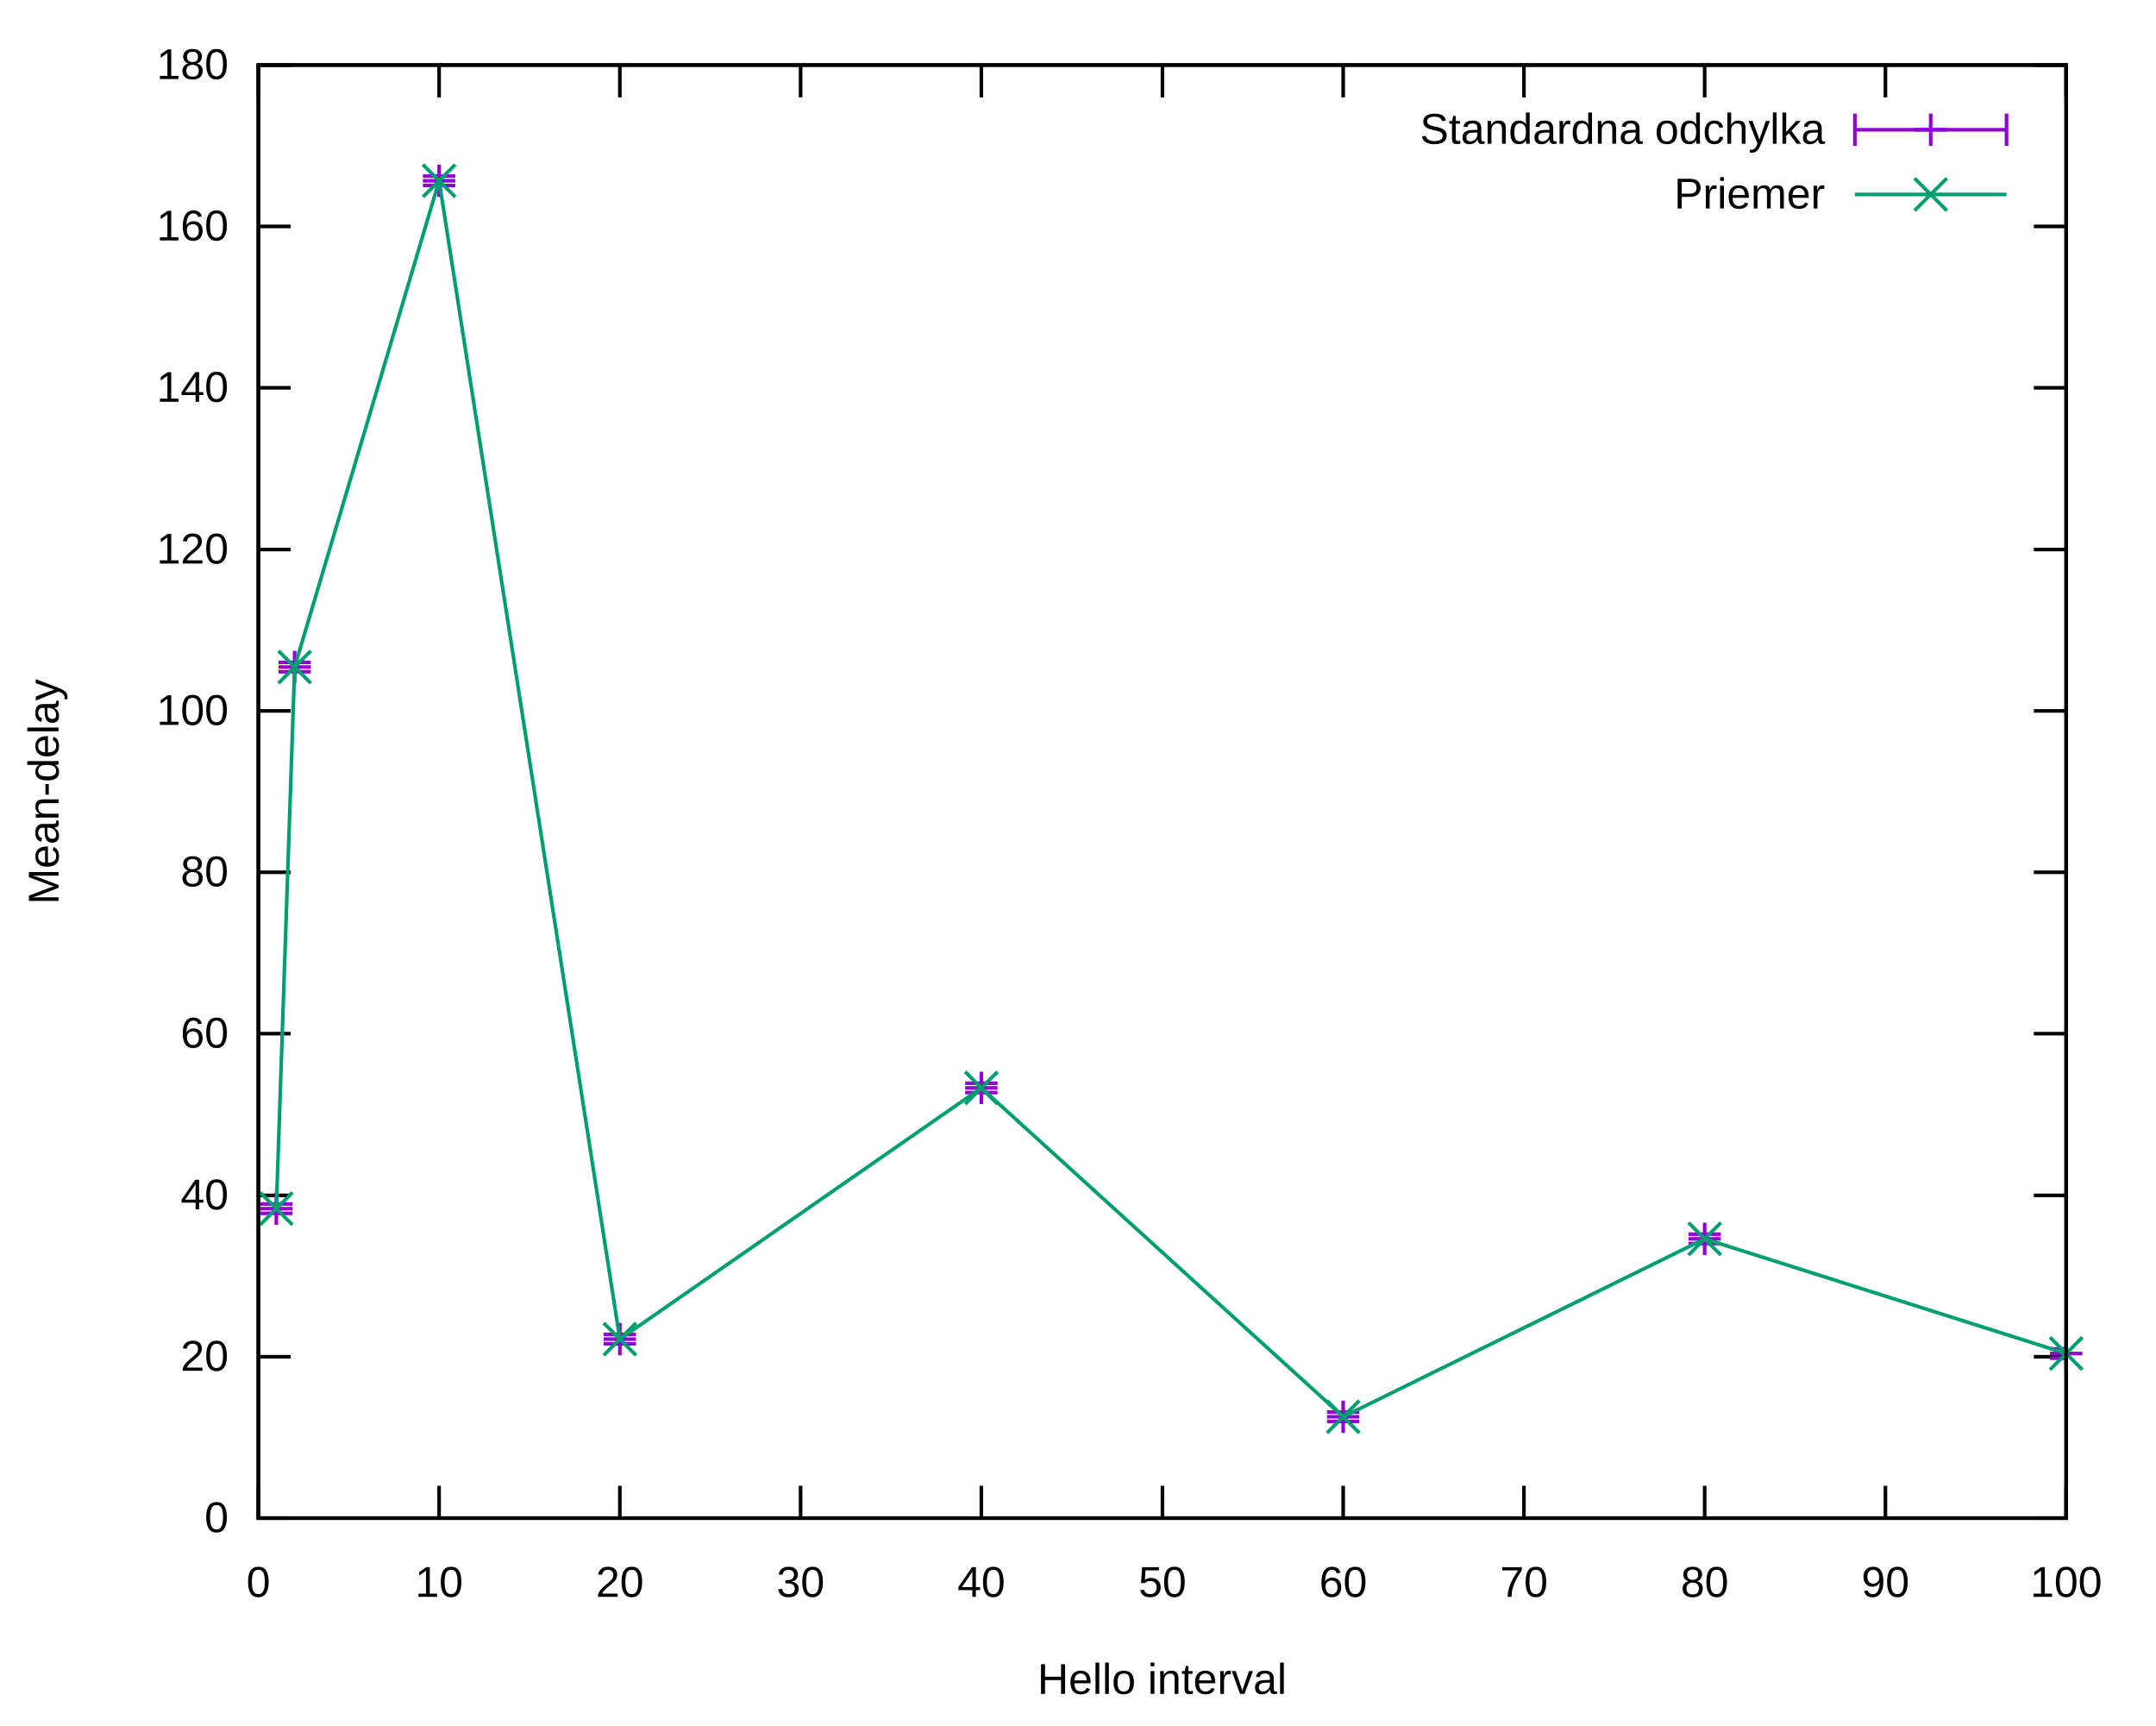
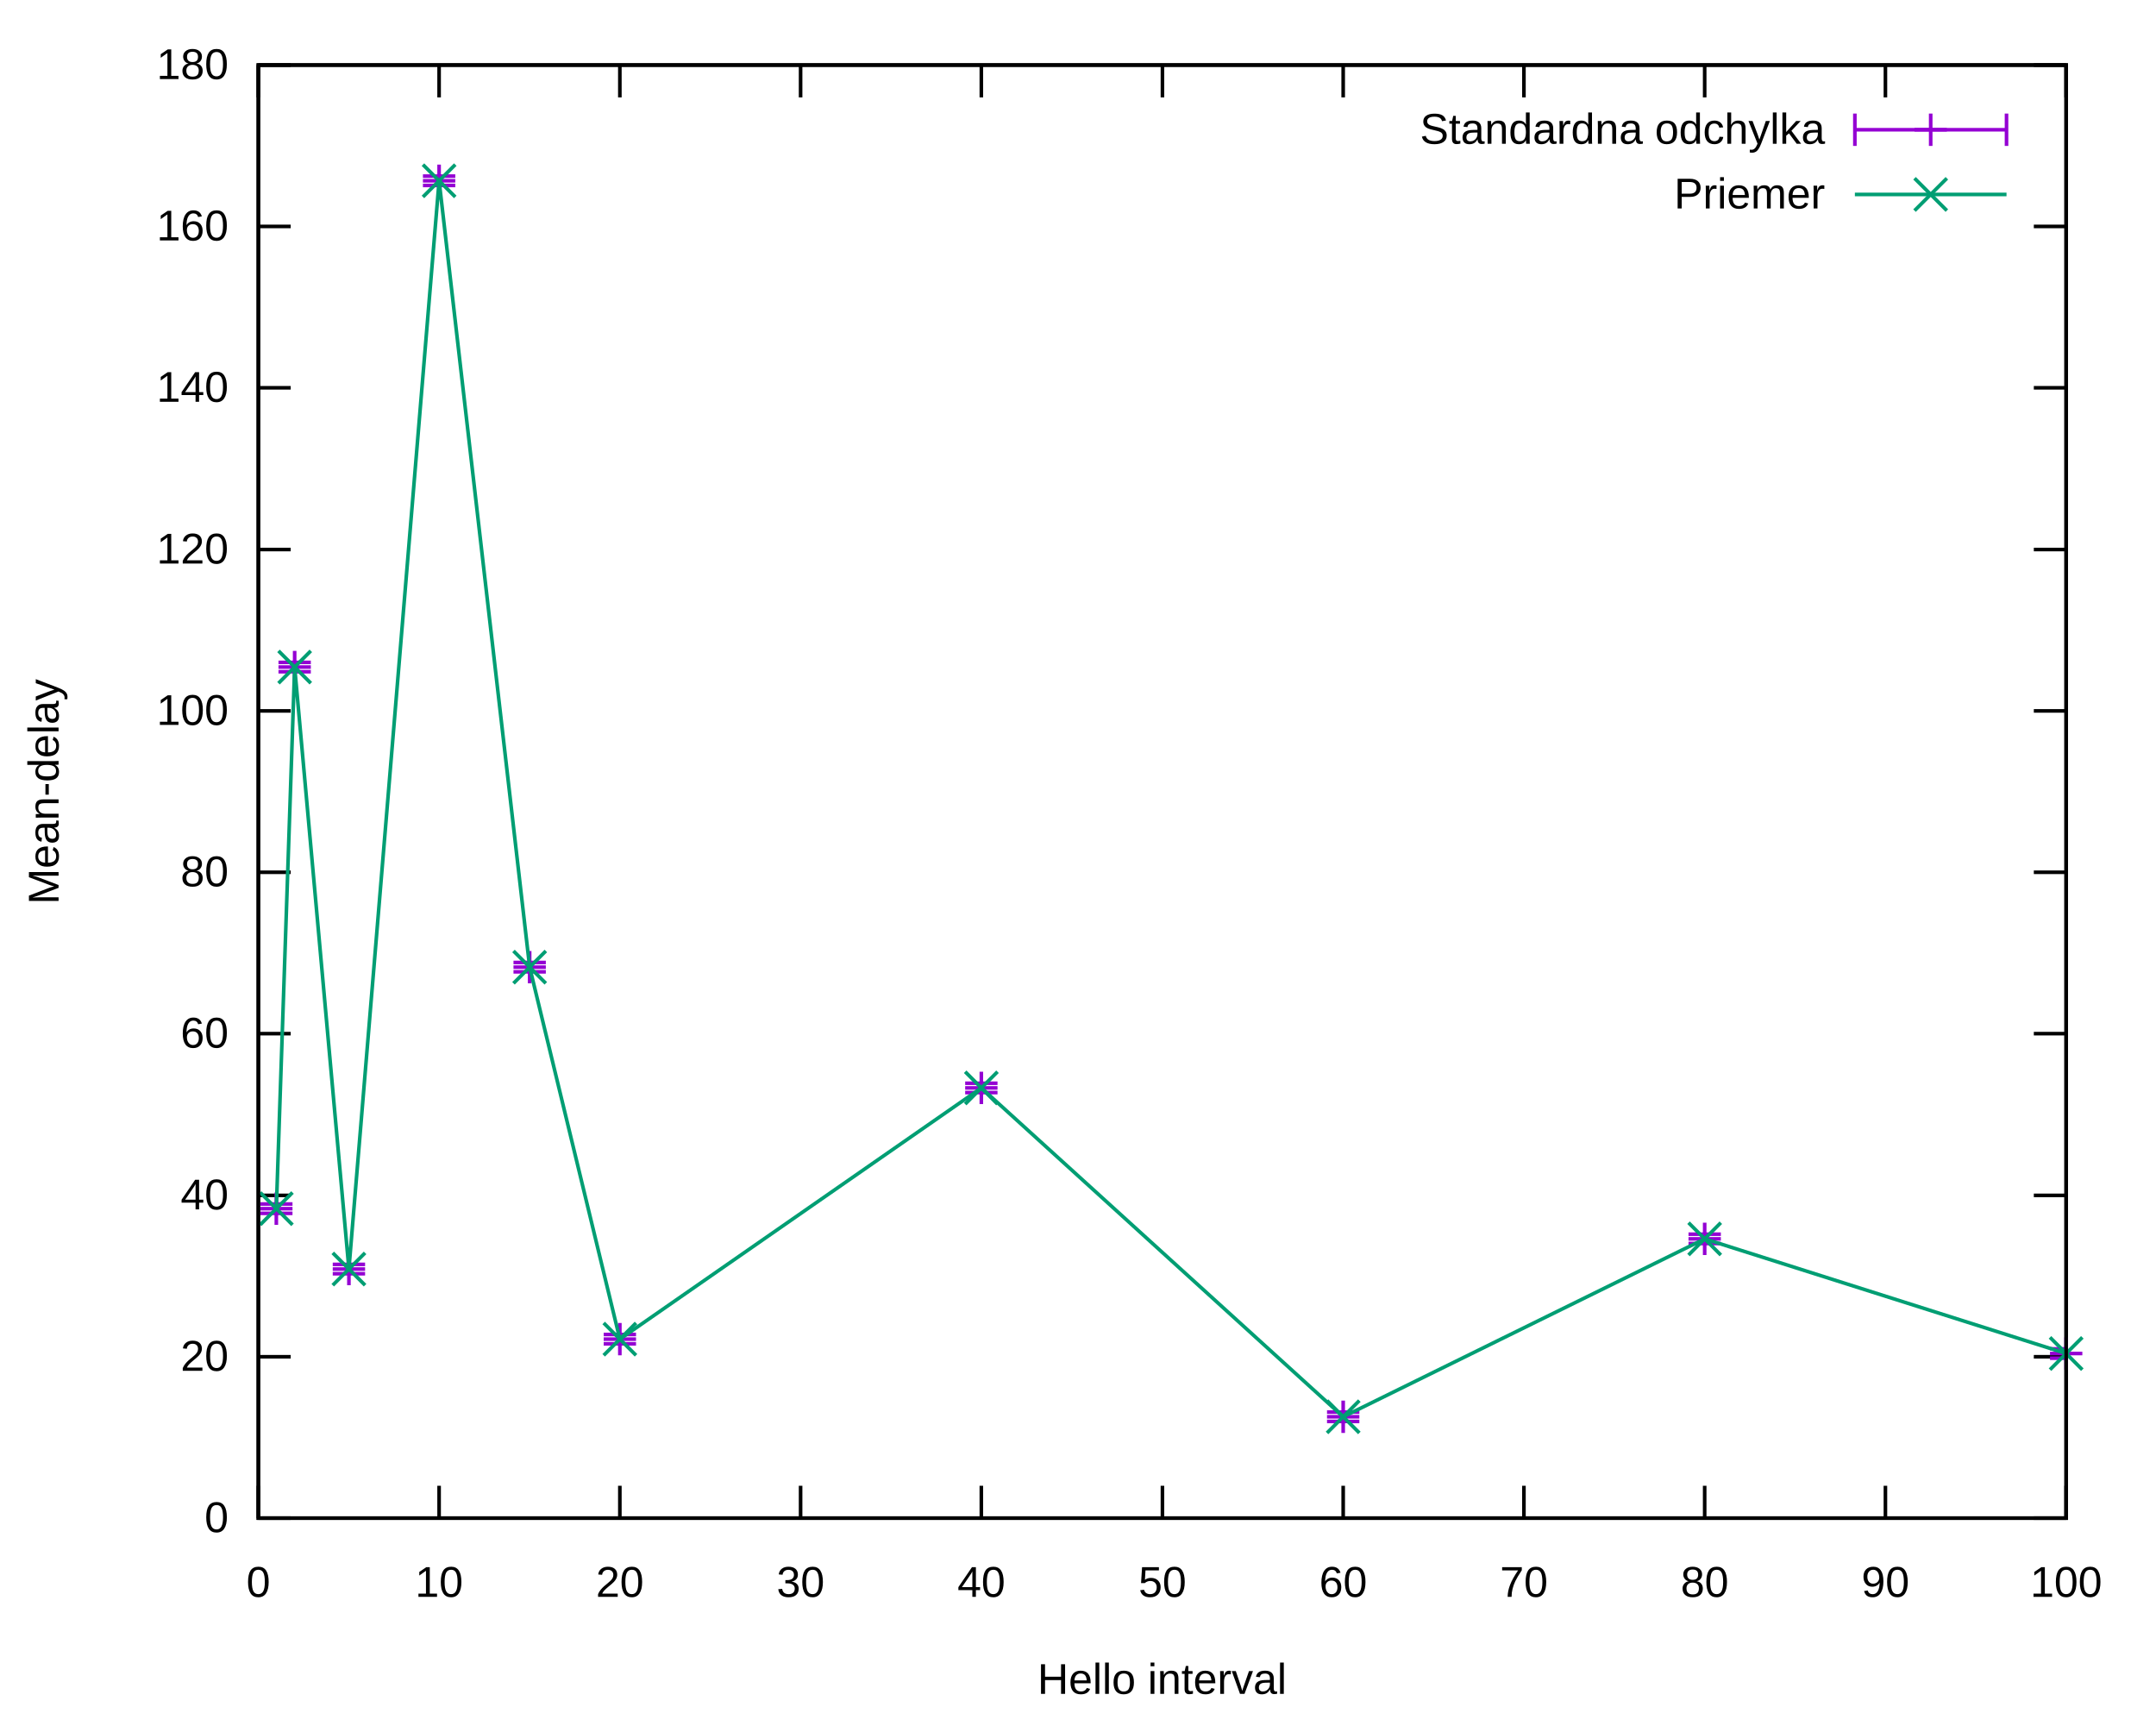
<svg xmlns="http://www.w3.org/2000/svg" xmlns:xlink="http://www.w3.org/1999/xlink" width="600" height="480" viewBox="0 0 600 480">
  <g id="gnuplot_canvas">
    <rect x="0" y="0" width="600" height="480" fill="none" />
    <defs>
      <circle id="gpDot" r="0.5" stroke-width="0.5" stroke="currentColor" />
      <path id="gpPt0" stroke-width="0.222" stroke="currentColor" d="M-1,0 h2 M0,-1 v2" />
      <path id="gpPt1" stroke-width="0.222" stroke="currentColor" d="M-1,-1 L1,1 M1,-1 L-1,1" />
      <path id="gpPt2" stroke-width="0.222" stroke="currentColor" d="M-1,0 L1,0 M0,-1 L0,1 M-1,-1 L1,1 M-1,1 L1,-1" />
      <rect id="gpPt3" stroke-width="0.222" stroke="currentColor" x="-1" y="-1" width="2" height="2" />
      <rect id="gpPt4" stroke-width="0.222" stroke="currentColor" fill="currentColor" x="-1" y="-1" width="2" height="2" />
      <circle id="gpPt5" stroke-width="0.222" stroke="currentColor" cx="0" cy="0" r="1" />
      <use xlink:href="#gpPt5" id="gpPt6" fill="currentColor" stroke="none" />
      <path id="gpPt7" stroke-width="0.222" stroke="currentColor" d="M0,-1.33 L-1.33,0.67 L1.33,0.67 z" />
      <use xlink:href="#gpPt7" id="gpPt8" fill="currentColor" stroke="none" />
      <use xlink:href="#gpPt7" id="gpPt9" stroke="currentColor" transform="rotate(180)" />
      <use xlink:href="#gpPt9" id="gpPt10" fill="currentColor" stroke="none" />
      <use xlink:href="#gpPt3" id="gpPt11" stroke="currentColor" transform="rotate(45)" />
      <use xlink:href="#gpPt11" id="gpPt12" fill="currentColor" stroke="none" />
      <path id="gpPt13" stroke-width="0.222" stroke="currentColor" d="M0,1.330 L1.265,0.411 L0.782,-1.067 L-0.782,-1.076 L-1.265,0.411 z" />
      <use xlink:href="#gpPt13" id="gpPt14" fill="currentColor" stroke="none" />
      <filter id="textbox" filterUnits="objectBoundingBox" x="0" y="0" height="1" width="1">
        <feFlood flood-color="white" flood-opacity="1" result="bgnd" />
        <feComposite in="SourceGraphic" in2="bgnd" operator="atop" />
      </filter>
      <filter id="greybox" filterUnits="objectBoundingBox" x="0" y="0" height="1" width="1">
        <feFlood flood-color="lightgrey" flood-opacity="1" result="grey" />
        <feComposite in="SourceGraphic" in2="grey" operator="atop" />
      </filter>
    </defs>
    <g fill="none" color="white" stroke="currentColor" stroke-width="1.00" stroke-linecap="butt" stroke-linejoin="miter">
</g>
    <g fill="none" color="black" stroke="currentColor" stroke-width="1.00" stroke-linecap="butt" stroke-linejoin="miter">
      <path stroke="black" d="M71.9,422.4 L80.9,422.4 M575.0,422.4 L566.0,422.4  " />
      <g transform="translate(63.6,426.3)" stroke="none" fill="black" font-family="Arial" font-size="12.00" text-anchor="end">
        <text>
          <tspan font-family="Arial"> 0</tspan>
        </text>
      </g>
    </g>
    <g fill="none" color="black" stroke="currentColor" stroke-width="1.00" stroke-linecap="butt" stroke-linejoin="miter">
      <path stroke="black" d="M71.9,377.5 L80.9,377.5 M575.0,377.5 L566.0,377.5  " />
      <g transform="translate(63.6,381.4)" stroke="none" fill="black" font-family="Arial" font-size="12.00" text-anchor="end">
        <text>
          <tspan font-family="Arial"> 20</tspan>
        </text>
      </g>
    </g>
    <g fill="none" color="black" stroke="currentColor" stroke-width="1.00" stroke-linecap="butt" stroke-linejoin="miter">
      <path stroke="black" d="M71.9,332.6 L80.9,332.6 M575.0,332.6 L566.0,332.6  " />
      <g transform="translate(63.6,336.5)" stroke="none" fill="black" font-family="Arial" font-size="12.00" text-anchor="end">
        <text>
          <tspan font-family="Arial"> 40</tspan>
        </text>
      </g>
    </g>
    <g fill="none" color="black" stroke="currentColor" stroke-width="1.00" stroke-linecap="butt" stroke-linejoin="miter">
      <path stroke="black" d="M71.9,287.6 L80.9,287.6 M575.0,287.6 L566.0,287.6  " />
      <g transform="translate(63.6,291.5)" stroke="none" fill="black" font-family="Arial" font-size="12.00" text-anchor="end">
        <text>
          <tspan font-family="Arial"> 60</tspan>
        </text>
      </g>
    </g>
    <g fill="none" color="black" stroke="currentColor" stroke-width="1.00" stroke-linecap="butt" stroke-linejoin="miter">
      <path stroke="black" d="M71.9,242.7 L80.9,242.7 M575.0,242.7 L566.0,242.7  " />
      <g transform="translate(63.6,246.6)" stroke="none" fill="black" font-family="Arial" font-size="12.00" text-anchor="end">
        <text>
          <tspan font-family="Arial"> 80</tspan>
        </text>
      </g>
    </g>
    <g fill="none" color="black" stroke="currentColor" stroke-width="1.00" stroke-linecap="butt" stroke-linejoin="miter">
      <path stroke="black" d="M71.9,197.8 L80.9,197.8 M575.0,197.8 L566.0,197.8  " />
      <g transform="translate(63.6,201.7)" stroke="none" fill="black" font-family="Arial" font-size="12.00" text-anchor="end">
        <text>
          <tspan font-family="Arial"> 100</tspan>
        </text>
      </g>
    </g>
    <g fill="none" color="black" stroke="currentColor" stroke-width="1.00" stroke-linecap="butt" stroke-linejoin="miter">
      <path stroke="black" d="M71.9,152.9 L80.9,152.9 M575.0,152.9 L566.0,152.9  " />
      <g transform="translate(63.6,156.8)" stroke="none" fill="black" font-family="Arial" font-size="12.00" text-anchor="end">
        <text>
          <tspan font-family="Arial"> 120</tspan>
        </text>
      </g>
    </g>
    <g fill="none" color="black" stroke="currentColor" stroke-width="1.00" stroke-linecap="butt" stroke-linejoin="miter">
      <path stroke="black" d="M71.9,107.9 L80.9,107.9 M575.0,107.9 L566.0,107.9  " />
      <g transform="translate(63.6,111.8)" stroke="none" fill="black" font-family="Arial" font-size="12.00" text-anchor="end">
        <text>
          <tspan font-family="Arial"> 140</tspan>
        </text>
      </g>
    </g>
    <g fill="none" color="black" stroke="currentColor" stroke-width="1.00" stroke-linecap="butt" stroke-linejoin="miter">
      <path stroke="black" d="M71.9,63.0 L80.9,63.0 M575.0,63.0 L566.0,63.0  " />
      <g transform="translate(63.6,66.9)" stroke="none" fill="black" font-family="Arial" font-size="12.00" text-anchor="end">
        <text>
          <tspan font-family="Arial"> 160</tspan>
        </text>
      </g>
    </g>
    <g fill="none" color="black" stroke="currentColor" stroke-width="1.00" stroke-linecap="butt" stroke-linejoin="miter">
      <path stroke="black" d="M71.9,18.1 L80.9,18.1 M575.0,18.1 L566.0,18.1  " />
      <g transform="translate(63.6,22.0)" stroke="none" fill="black" font-family="Arial" font-size="12.00" text-anchor="end">
        <text>
          <tspan font-family="Arial"> 180</tspan>
        </text>
      </g>
    </g>
    <g fill="none" color="black" stroke="currentColor" stroke-width="1.00" stroke-linecap="butt" stroke-linejoin="miter">
      <path stroke="black" d="M71.9,422.4 L71.9,413.4 M71.9,18.1 L71.9,27.1  " />
      <g transform="translate(71.9,444.3)" stroke="none" fill="black" font-family="Arial" font-size="12.00" text-anchor="middle">
        <text>
          <tspan font-family="Arial"> 0</tspan>
        </text>
      </g>
    </g>
    <g fill="none" color="black" stroke="currentColor" stroke-width="1.00" stroke-linecap="butt" stroke-linejoin="miter">
      <path stroke="black" d="M122.2,422.4 L122.2,413.4 M122.2,18.1 L122.2,27.1  " />
      <g transform="translate(122.2,444.3)" stroke="none" fill="black" font-family="Arial" font-size="12.00" text-anchor="middle">
        <text>
          <tspan font-family="Arial"> 10</tspan>
        </text>
      </g>
    </g>
    <g fill="none" color="black" stroke="currentColor" stroke-width="1.00" stroke-linecap="butt" stroke-linejoin="miter">
      <path stroke="black" d="M172.5,422.4 L172.5,413.4 M172.5,18.1 L172.5,27.1  " />
      <g transform="translate(172.5,444.3)" stroke="none" fill="black" font-family="Arial" font-size="12.00" text-anchor="middle">
        <text>
          <tspan font-family="Arial"> 20</tspan>
        </text>
      </g>
    </g>
    <g fill="none" color="black" stroke="currentColor" stroke-width="1.00" stroke-linecap="butt" stroke-linejoin="miter">
      <path stroke="black" d="M222.8,422.4 L222.8,413.4 M222.8,18.1 L222.8,27.1  " />
      <g transform="translate(222.8,444.3)" stroke="none" fill="black" font-family="Arial" font-size="12.00" text-anchor="middle">
        <text>
          <tspan font-family="Arial"> 30</tspan>
        </text>
      </g>
    </g>
    <g fill="none" color="black" stroke="currentColor" stroke-width="1.00" stroke-linecap="butt" stroke-linejoin="miter">
      <path stroke="black" d="M273.1,422.4 L273.1,413.4 M273.1,18.1 L273.1,27.1  " />
      <g transform="translate(273.1,444.3)" stroke="none" fill="black" font-family="Arial" font-size="12.00" text-anchor="middle">
        <text>
          <tspan font-family="Arial"> 40</tspan>
        </text>
      </g>
    </g>
    <g fill="none" color="black" stroke="currentColor" stroke-width="1.00" stroke-linecap="butt" stroke-linejoin="miter">
      <path stroke="black" d="M323.5,422.4 L323.5,413.4 M323.5,18.1 L323.5,27.1  " />
      <g transform="translate(323.5,444.3)" stroke="none" fill="black" font-family="Arial" font-size="12.00" text-anchor="middle">
        <text>
          <tspan font-family="Arial"> 50</tspan>
        </text>
      </g>
    </g>
    <g fill="none" color="black" stroke="currentColor" stroke-width="1.00" stroke-linecap="butt" stroke-linejoin="miter">
      <path stroke="black" d="M373.8,422.4 L373.8,413.4 M373.8,18.1 L373.8,27.1  " />
      <g transform="translate(373.8,444.3)" stroke="none" fill="black" font-family="Arial" font-size="12.00" text-anchor="middle">
        <text>
          <tspan font-family="Arial"> 60</tspan>
        </text>
      </g>
    </g>
    <g fill="none" color="black" stroke="currentColor" stroke-width="1.00" stroke-linecap="butt" stroke-linejoin="miter">
      <path stroke="black" d="M424.1,422.4 L424.1,413.4 M424.1,18.1 L424.1,27.1  " />
      <g transform="translate(424.1,444.3)" stroke="none" fill="black" font-family="Arial" font-size="12.00" text-anchor="middle">
        <text>
          <tspan font-family="Arial"> 70</tspan>
        </text>
      </g>
    </g>
    <g fill="none" color="black" stroke="currentColor" stroke-width="1.00" stroke-linecap="butt" stroke-linejoin="miter">
      <path stroke="black" d="M474.4,422.4 L474.4,413.4 M474.4,18.1 L474.4,27.1  " />
      <g transform="translate(474.4,444.3)" stroke="none" fill="black" font-family="Arial" font-size="12.00" text-anchor="middle">
        <text>
          <tspan font-family="Arial"> 80</tspan>
        </text>
      </g>
    </g>
    <g fill="none" color="black" stroke="currentColor" stroke-width="1.00" stroke-linecap="butt" stroke-linejoin="miter">
      <path stroke="black" d="M524.7,422.4 L524.7,413.4 M524.7,18.1 L524.7,27.1  " />
      <g transform="translate(524.7,444.3)" stroke="none" fill="black" font-family="Arial" font-size="12.00" text-anchor="middle">
        <text>
          <tspan font-family="Arial"> 90</tspan>
        </text>
      </g>
    </g>
    <g fill="none" color="black" stroke="currentColor" stroke-width="1.00" stroke-linecap="butt" stroke-linejoin="miter">
      <path stroke="black" d="M575.0,422.4 L575.0,413.4 M575.0,18.1 L575.0,27.1  " />
      <g transform="translate(575.0,444.3)" stroke="none" fill="black" font-family="Arial" font-size="12.00" text-anchor="middle">
        <text>
          <tspan font-family="Arial"> 100</tspan>
        </text>
      </g>
    </g>
    <g fill="none" color="black" stroke="currentColor" stroke-width="1.00" stroke-linecap="butt" stroke-linejoin="miter">
</g>
    <g fill="none" color="black" stroke="currentColor" stroke-width="1.00" stroke-linecap="butt" stroke-linejoin="miter">
      <path stroke="black" d="M71.9,18.1 L71.9,422.4 L575.0,422.4 L575.0,18.1 L71.9,18.1 Z  " />
    </g>
    <g fill="none" color="black" stroke="currentColor" stroke-width="1.00" stroke-linecap="butt" stroke-linejoin="miter">
      <g transform="translate(16.3,220.3) rotate(270)" stroke="none" fill="black" font-family="Arial" font-size="12.00" text-anchor="middle">
        <text>
          <tspan font-family="Arial">Mean-delay</tspan>
        </text>
      </g>
    </g>
    <g fill="none" color="black" stroke="currentColor" stroke-width="1.00" stroke-linecap="butt" stroke-linejoin="miter">
      <g transform="translate(323.4,471.3)" stroke="none" fill="black" font-family="Arial" font-size="12.00" text-anchor="middle">
        <text>
          <tspan font-family="Arial">Hello interval</tspan>
        </text>
      </g>
    </g>
    <g fill="none" color="black" stroke="currentColor" stroke-width="1.00" stroke-linecap="butt" stroke-linejoin="miter">
</g>
    <g id="gnuplot_plot_1">
      <g fill="none" color="black" stroke="currentColor" stroke-width="1.00" stroke-linecap="butt" stroke-linejoin="miter">
        <g transform="translate(507.9,40.0)" stroke="none" fill="black" font-family="Arial" font-size="12.00" text-anchor="end">
          <text>
            <tspan font-family="Arial">Standardna odchylka</tspan>
          </text>
        </g>
      </g>
      <g fill="none" color="black" stroke="currentColor" stroke-width="1.00" stroke-linecap="butt" stroke-linejoin="miter">
-         <path stroke="rgb(148,   0, 211)" d="M516.2,36.1 L558.4,36.1 M516.2,31.6 L516.2,40.6 M558.4,31.6 L558.4,40.6 M76.9,337.6 L76.9,335.0   M72.4,337.6 L81.4,337.6 M72.4,335.0 L81.4,335.0 M82.0,186.9 L82.0,184.3 M77.5,186.9 L86.5,186.9   M77.5,184.3 L86.5,184.3 M122.2,51.6 L122.2,49.0 M117.7,51.6 L126.7,51.6 M117.7,49.0 L126.7,49.0   M172.5,373.9 L172.5,371.3 M168.0,373.9 L177.0,373.9 M168.0,371.3 L177.0,371.3 M273.1,304.0 L273.1,301.4   M268.6,304.0 L277.6,304.0 M268.6,301.4 L277.6,301.4 M373.8,395.5 L373.8,392.9 M369.3,395.5 L378.3,395.5   M369.3,392.9 L378.3,392.9 M474.4,346.0 L474.4,343.4 M469.9,346.0 L478.9,346.0 M469.9,343.4 L478.9,343.4   M575.0,377.9 L575.0,375.3 M570.5,377.9 L575.0,377.9 M570.5,375.3 L575.0,375.3  " />
+         <path stroke="rgb(148,   0, 211)" d="M516.2,36.1 L558.4,36.1 M516.2,31.6 L516.2,40.6 M558.4,31.6 L558.4,40.6 M76.9,337.6 L76.9,335.0   M72.4,337.6 L81.4,337.6 M72.4,335.0 L81.4,335.0 M82.0,186.9 L82.0,184.3 M77.5,186.9 L86.5,186.9   M77.5,184.3 L86.5,184.3 M97.1,354.4 L97.1,351.8 M92.6,354.4 L101.6,354.4 M92.6,351.8 L101.6,351.8   M122.2,51.6 L122.2,49.0 M117.7,51.6 L126.7,51.6 M117.7,49.0 L126.7,49.0 M147.4,270.4 L147.4,267.8   M142.9,270.4 L151.9,270.4 M142.9,267.8 L151.9,267.8 M172.5,373.9 L172.5,371.3 M168.0,373.9 L177.0,373.9   M168.0,371.3 L177.0,371.3 M273.1,304.0 L273.1,301.4 M268.6,304.0 L277.6,304.0 M268.6,301.4 L277.6,301.4   M373.8,395.5 L373.8,392.9 M369.3,395.5 L378.3,395.5 M369.3,392.9 L378.3,392.9 M474.4,346.0 L474.4,343.4   M469.9,346.0 L478.9,346.0 M469.9,343.4 L478.9,343.4 M575.0,377.9 L575.0,375.3 M570.5,377.9 L575.0,377.9   M570.5,375.3 L575.0,375.3  " />
        <use xlink:href="#gpPt0" transform="translate(76.9,336.3) scale(4.50)" color="rgb(148,   0, 211)" />
        <use xlink:href="#gpPt0" transform="translate(82.0,185.6) scale(4.50)" color="rgb(148,   0, 211)" />
+         <use xlink:href="#gpPt0" transform="translate(97.1,353.1) scale(4.50)" color="rgb(148,   0, 211)" />
        <use xlink:href="#gpPt0" transform="translate(122.2,50.3) scale(4.50)" color="rgb(148,   0, 211)" />
+         <use xlink:href="#gpPt0" transform="translate(147.4,269.1) scale(4.50)" color="rgb(148,   0, 211)" />
        <use xlink:href="#gpPt0" transform="translate(172.5,372.6) scale(4.50)" color="rgb(148,   0, 211)" />
        <use xlink:href="#gpPt0" transform="translate(273.1,302.7) scale(4.50)" color="rgb(148,   0, 211)" />
        <use xlink:href="#gpPt0" transform="translate(373.8,394.2) scale(4.50)" color="rgb(148,   0, 211)" />
        <use xlink:href="#gpPt0" transform="translate(474.4,344.7) scale(4.50)" color="rgb(148,   0, 211)" />
        <use xlink:href="#gpPt0" transform="translate(575.0,376.6) scale(4.50)" color="rgb(148,   0, 211)" />
        <use xlink:href="#gpPt0" transform="translate(537.3,36.1) scale(4.50)" color="rgb(148,   0, 211)" />
      </g>
    </g>
    <g id="gnuplot_plot_2">
      <g fill="none" color="black" stroke="currentColor" stroke-width="1.00" stroke-linecap="butt" stroke-linejoin="miter">
        <g transform="translate(507.9,58.0)" stroke="none" fill="black" font-family="Arial" font-size="12.00" text-anchor="end">
          <text>
            <tspan font-family="Arial">Priemer</tspan>
          </text>
        </g>
      </g>
      <g fill="none" color="black" stroke="currentColor" stroke-width="1.00" stroke-linecap="butt" stroke-linejoin="miter">
-         <path stroke="rgb(  0, 158, 115)" d="M516.2,54.1 L558.4,54.1 M76.9,336.3 L82.0,185.6 L122.2,50.3 L172.5,372.6 L273.1,302.7 L373.8,394.2   L474.4,344.7 L575.0,376.6  " />
+         <path stroke="rgb(  0, 158, 115)" d="M516.2,54.1 L558.4,54.1 M76.9,336.3 L82.0,185.6 L97.1,353.1 L122.2,50.3 L147.4,269.1 L172.5,372.6   L273.1,302.7 L373.8,394.2 L474.4,344.7 L575.0,376.6  " />
        <use xlink:href="#gpPt1" transform="translate(76.9,336.3) scale(4.50)" color="rgb(  0, 158, 115)" />
        <use xlink:href="#gpPt1" transform="translate(82.0,185.6) scale(4.50)" color="rgb(  0, 158, 115)" />
+         <use xlink:href="#gpPt1" transform="translate(97.1,353.1) scale(4.50)" color="rgb(  0, 158, 115)" />
        <use xlink:href="#gpPt1" transform="translate(122.2,50.3) scale(4.50)" color="rgb(  0, 158, 115)" />
+         <use xlink:href="#gpPt1" transform="translate(147.4,269.1) scale(4.50)" color="rgb(  0, 158, 115)" />
        <use xlink:href="#gpPt1" transform="translate(172.5,372.6) scale(4.50)" color="rgb(  0, 158, 115)" />
        <use xlink:href="#gpPt1" transform="translate(273.1,302.7) scale(4.50)" color="rgb(  0, 158, 115)" />
        <use xlink:href="#gpPt1" transform="translate(373.8,394.2) scale(4.50)" color="rgb(  0, 158, 115)" />
        <use xlink:href="#gpPt1" transform="translate(474.4,344.7) scale(4.50)" color="rgb(  0, 158, 115)" />
        <use xlink:href="#gpPt1" transform="translate(575.0,376.6) scale(4.50)" color="rgb(  0, 158, 115)" />
        <use xlink:href="#gpPt1" transform="translate(537.3,54.1) scale(4.50)" color="rgb(  0, 158, 115)" />
      </g>
    </g>
    <g fill="none" color="white" stroke="rgb(  0, 158, 115)" stroke-width="2.00" stroke-linecap="butt" stroke-linejoin="miter">
</g>
    <g fill="none" color="black" stroke="currentColor" stroke-width="2.00" stroke-linecap="butt" stroke-linejoin="miter">
</g>
    <g fill="none" color="black" stroke="black" stroke-width="1.00" stroke-linecap="butt" stroke-linejoin="miter">
</g>
    <g fill="none" color="black" stroke="currentColor" stroke-width="1.00" stroke-linecap="butt" stroke-linejoin="miter">
      <path stroke="black" d="M71.9,18.1 L71.9,422.4 L575.0,422.4 L575.0,18.1 L71.9,18.1 Z  " />
    </g>
    <g fill="none" color="black" stroke="currentColor" stroke-width="1.00" stroke-linecap="butt" stroke-linejoin="miter">
</g>
  </g>
</svg>
